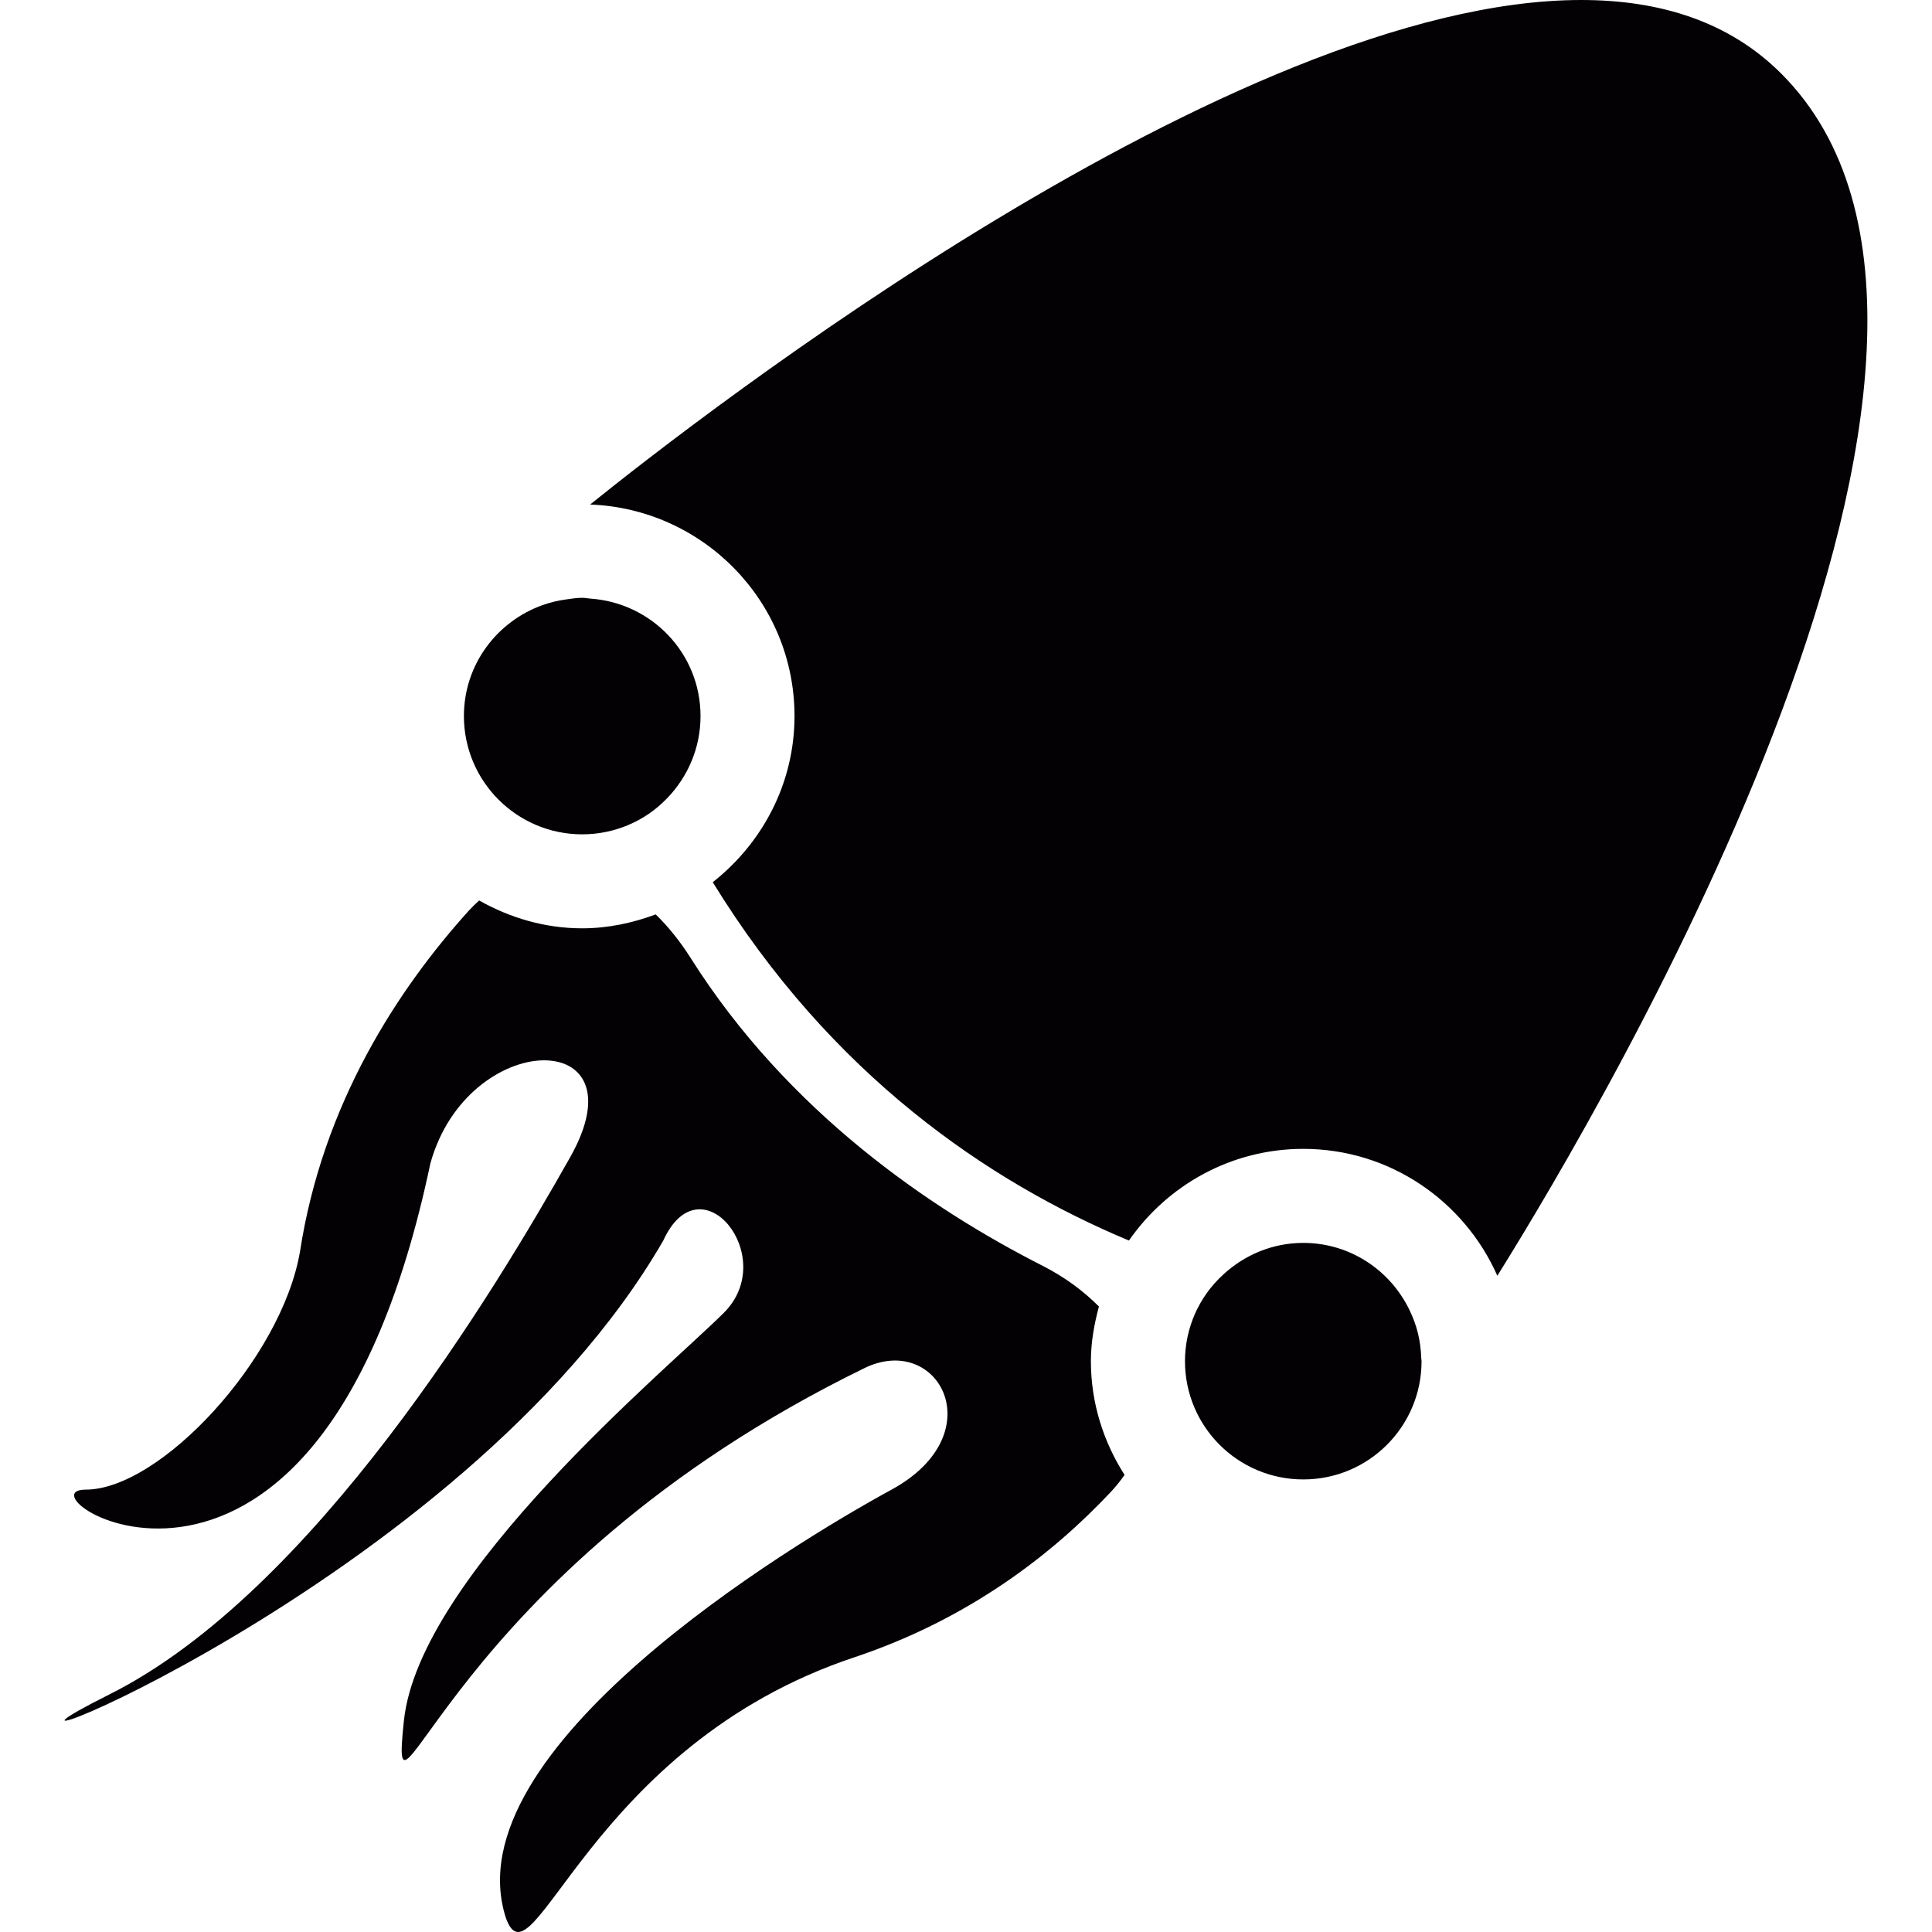
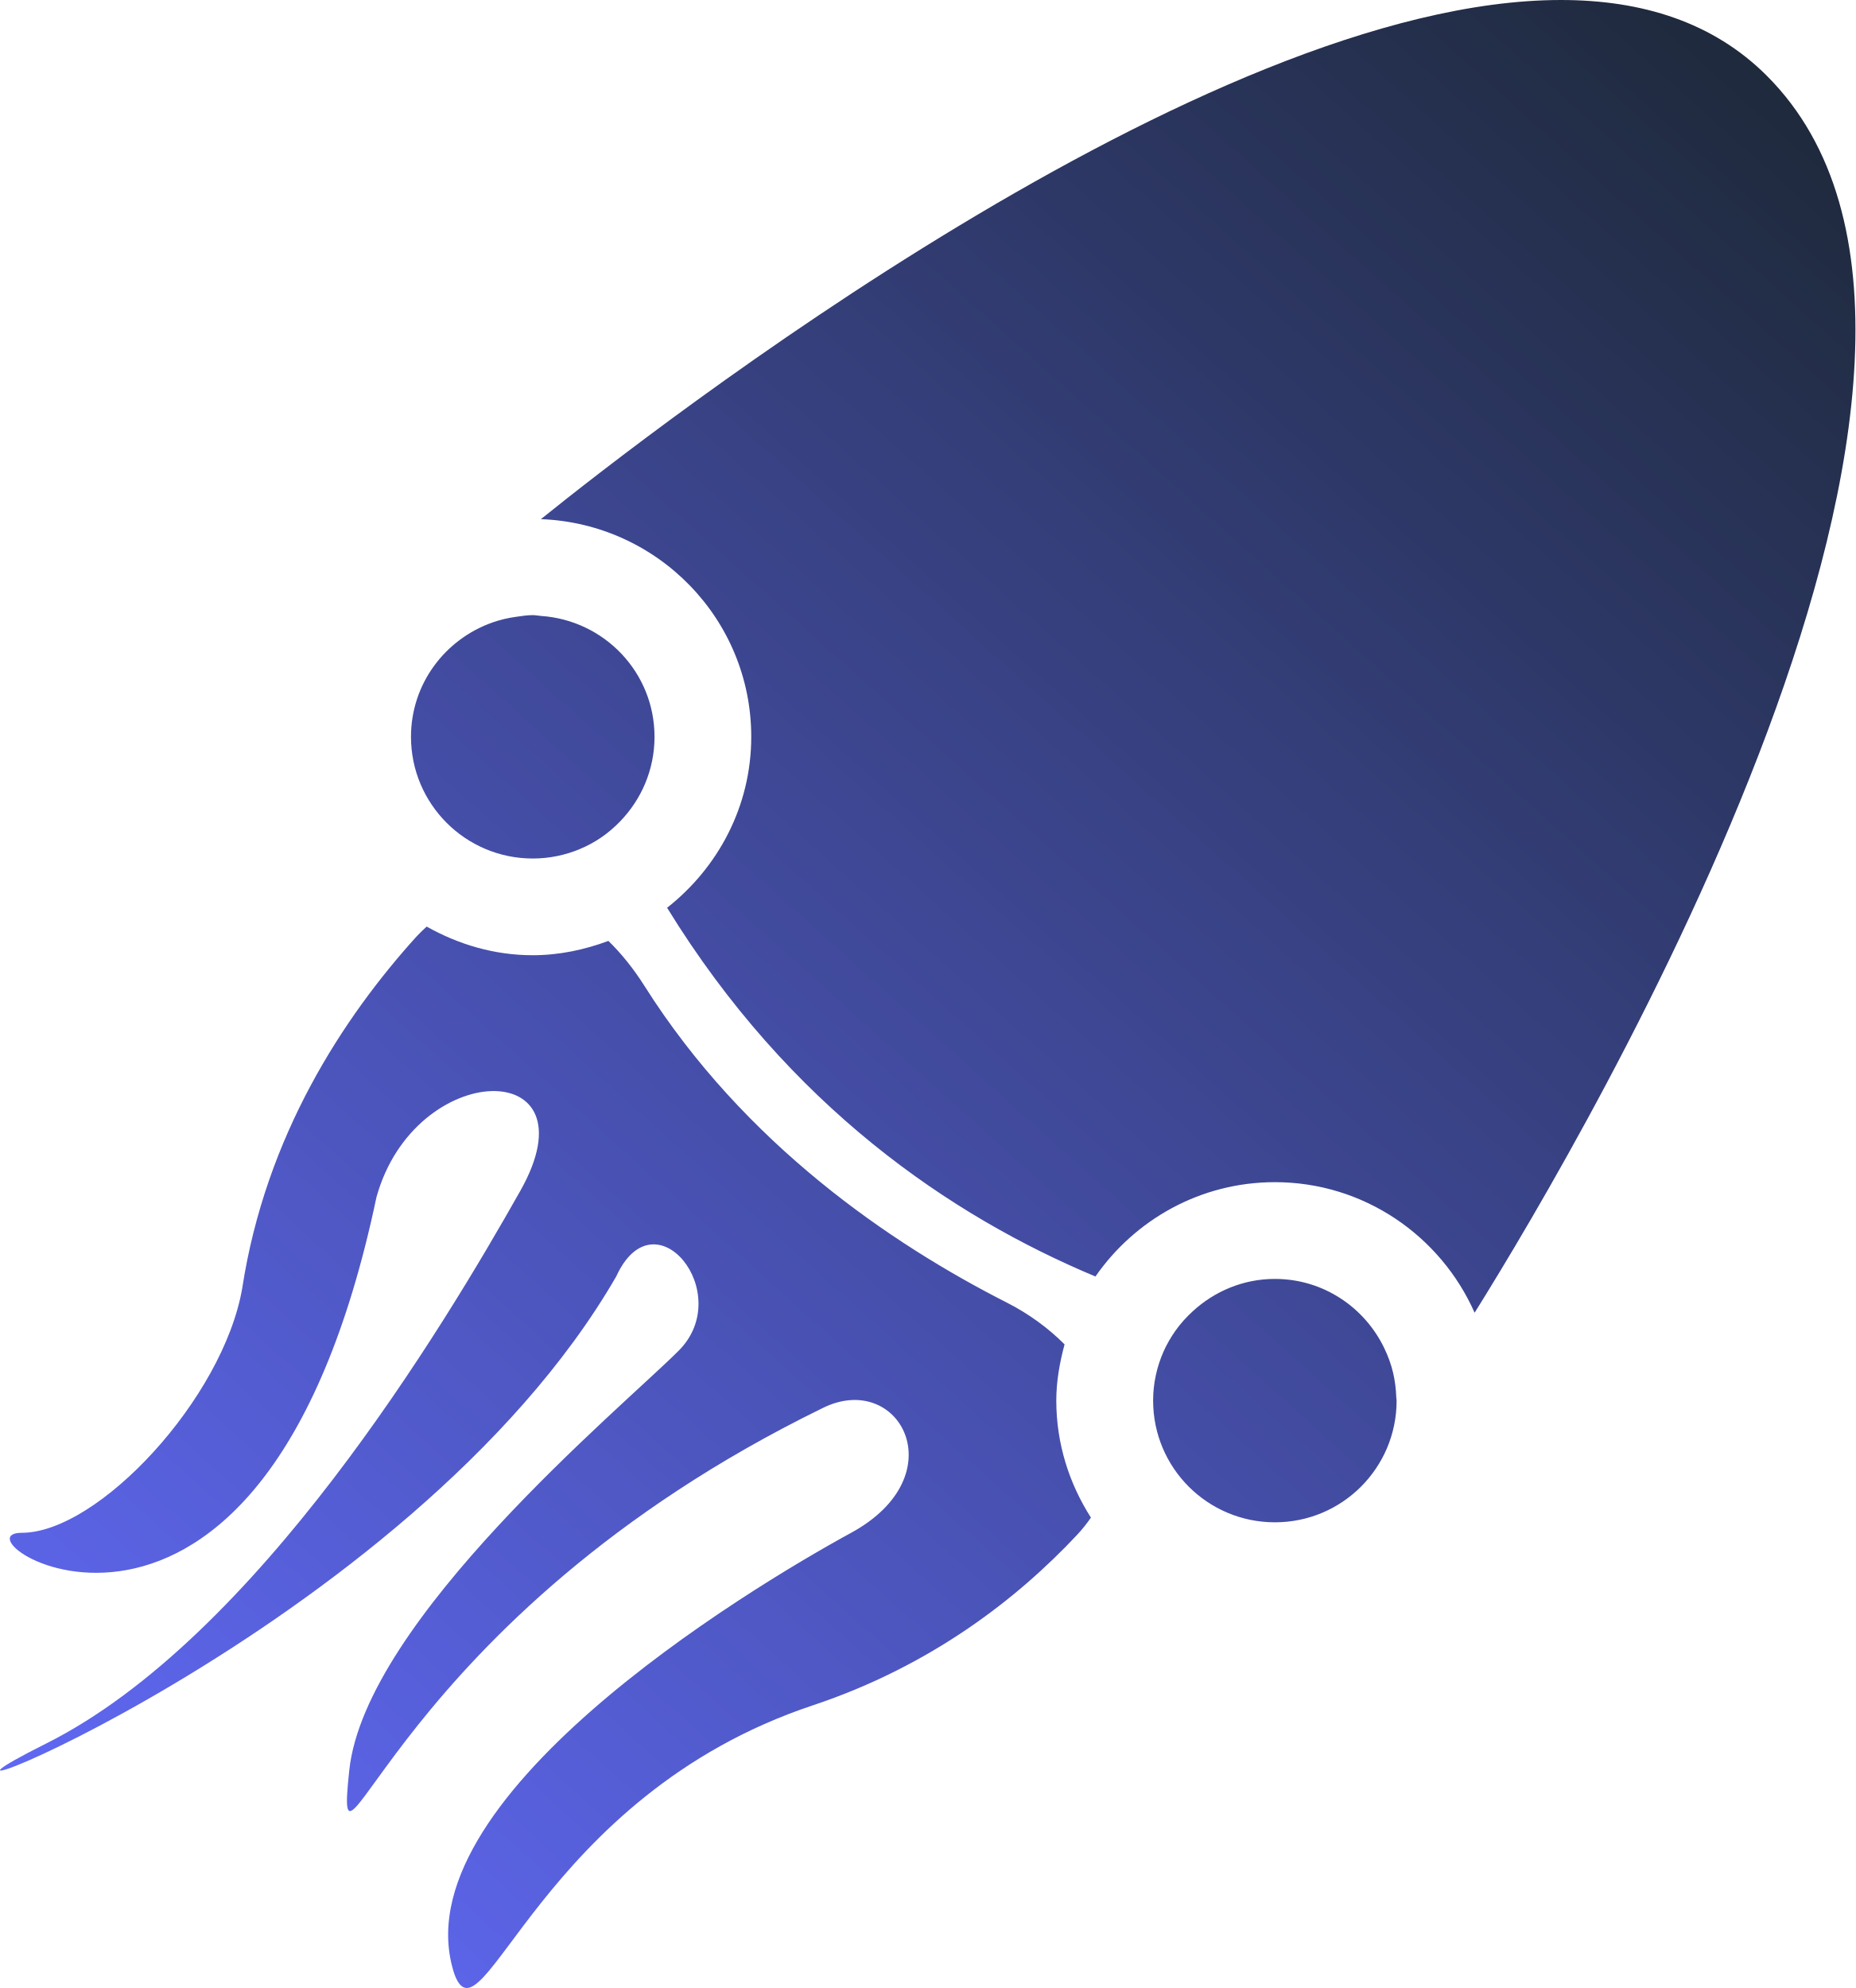
- <svg xmlns="http://www.w3.org/2000/svg" height="800px" width="800px" version="1.1" id="Capa_1" viewBox="0 0 41.093 41.093" xml:space="preserve">
-   <g>
-     <path style="fill:#030104;" d="M31.848,27.135c-0.701-1.586-2.285-2.699-4.128-2.699c-1.536,0-2.892,0.775-3.708,1.95   c-2.992-1.252-6.331-3.519-8.852-7.622c1.051-0.827,1.739-2.096,1.739-3.534c0-2.432-1.936-4.408-4.347-4.499   C14.863,8.869,26.257,0,33.632,0c1.679,0,3.148,0.459,4.255,1.566C43.653,7.331,34.173,23.41,31.848,27.135z M23.374,27.789   c-0.334-0.335-0.737-0.632-1.196-0.865c-2.392-1.215-5.42-3.275-7.485-6.543c-0.222-0.352-0.474-0.666-0.746-0.932   c-0.49,0.182-1.013,0.296-1.565,0.296c-0.799,0-1.539-0.226-2.191-0.592c-0.072,0.066-0.143,0.133-0.213,0.209   c-1.51,1.67-3.114,4.112-3.599,7.269c-0.396,2.279-2.972,5.053-4.558,5.053c-1.585,0,4.954,4.359,7.332-6.935   c0.793-2.873,4.558-2.938,2.972-0.131c-1.583,2.807-5.447,9.247-9.806,11.426c-4.359,2.18,7.53-2.279,11.79-9.66   c0.793-1.734,2.477,0.352,1.288,1.538c-1.189,1.187-6.478,5.565-6.806,8.676s0.861-3.13,9.778-7.49   c1.585-0.793,2.774,1.387,0.594,2.576s-9.367,5.548-8.201,9.115c0.572,1.585,1.76-3.666,7.408-5.548   c2.45-0.817,4.233-2.211,5.467-3.529c0.107-0.115,0.199-0.232,0.282-0.352c-0.448-0.701-0.716-1.527-0.716-2.419   C23.203,28.547,23.274,28.162,23.374,27.789z M12.384,17.746c0.344,0,0.671-0.07,0.969-0.194c0.156-0.065,0.304-0.145,0.442-0.239   c0.142-0.096,0.272-0.209,0.391-0.331c0.44-0.453,0.714-1.07,0.714-1.751c0-1.331-1.036-2.409-2.344-2.499   c-0.058-0.004-0.113-0.017-0.172-0.017c-0.118,0-0.232,0.019-0.346,0.035c-0.169,0.023-0.331,0.062-0.488,0.117   c-0.978,0.345-1.683,1.268-1.683,2.364C9.868,16.619,10.994,17.746,12.384,17.746z M30.164,28.378   c-0.042-0.18-0.106-0.351-0.184-0.513c-0.406-0.843-1.261-1.429-2.26-1.429c-0.656,0-1.248,0.257-1.696,0.668   c-0.132,0.121-0.252,0.253-0.356,0.399c-0.098,0.139-0.184,0.287-0.253,0.444c-0.134,0.308-0.211,0.647-0.211,1.004   c0,1.39,1.126,2.516,2.516,2.516c1.39,0.001,2.516-1.125,2.516-2.515c0-0.023-0.006-0.045-0.007-0.068   C30.224,28.71,30.202,28.542,30.164,28.378z" />
-   </g>
+ <svg xmlns="http://www.w3.org/2000/svg" width="924" height="990" viewBox="0 0 924 990" fill="none">
+   <path d="M734.338 653.727C717.446 615.518 679.276 588.704 634.866 588.704C597.853 588.704 565.178 607.375 545.515 635.683C473.417 605.52 392.957 550.904 332.209 452.056C357.535 432.132 374.114 401.56 374.114 366.916C374.114 308.325 327.462 260.72 269.365 258.528C325.053 213.669 599.612 0 777.326 0C817.785 0 853.183 11.058 879.858 37.728C1018.8 176.616 790.363 563.986 734.338 653.727ZM530.141 669.483C522.093 661.413 512.381 654.258 501.321 648.644C443.681 619.373 370.716 569.744 320.956 491.012C315.607 482.532 309.534 474.967 302.98 468.559C291.172 472.944 278.57 475.69 265.268 475.69C246.015 475.69 228.183 470.245 212.472 461.428C210.737 463.018 209.026 464.632 207.339 466.463C170.953 506.696 132.302 565.528 120.615 641.585C111.073 696.49 48.999 763.321 10.781 763.321C-27.412 763.321 130.157 868.336 187.46 596.245C206.568 527.029 297.293 525.463 259.075 593.089C220.93 660.714 127.82 815.864 22.782 868.36C-82.256 920.88 204.231 813.455 306.884 635.635C325.992 593.86 366.571 644.115 337.92 672.688C309.269 701.284 181.821 806.758 173.917 881.707C166.013 956.656 194.665 806.3 409.536 701.26C447.73 682.156 476.381 734.676 423.85 763.321C371.318 791.966 198.134 896.981 226.231 982.916C240.015 1021.1 268.642 894.596 404.741 849.255C463.778 829.573 506.743 795.989 536.478 764.236C539.057 761.465 541.274 758.647 543.274 755.756C532.478 738.867 526.02 718.968 526.02 697.478C526.02 687.745 527.731 678.47 530.141 669.483ZM265.316 427.531C273.606 427.531 281.485 425.844 288.666 422.857C292.425 421.291 295.992 419.364 299.317 417.099C302.739 414.786 305.871 412.064 308.739 409.125C319.342 398.211 325.944 383.347 325.944 366.94C325.944 334.874 300.98 308.903 269.461 306.735C268.064 306.639 266.738 306.326 265.316 306.326C262.473 306.326 259.726 306.783 256.979 307.169C252.907 307.723 249.003 308.662 245.22 309.988C221.653 318.299 204.665 340.536 204.665 366.94C204.689 400.379 231.822 427.531 265.316 427.531ZM693.758 683.673C692.746 679.337 691.204 675.217 689.325 671.314C679.541 651.005 658.938 636.887 634.866 636.887C619.058 636.887 604.793 643.079 593.997 652.981C590.817 655.896 587.925 659.076 585.419 662.593C583.057 665.942 580.985 669.508 579.323 673.29C576.094 680.71 574.238 688.877 574.238 697.478C574.238 730.965 601.371 758.093 634.866 758.093C668.36 758.117 695.493 730.989 695.493 697.502C695.493 696.948 695.349 696.418 695.325 695.864C695.204 691.672 694.674 687.624 693.758 683.673Z" fill="url(#paint0_linear_4_7)" />
+   <defs>
+     <linearGradient id="paint0_linear_4_7" x1="874.183" y1="16.087" x2="0.529" y2="990.186" gradientUnits="userSpaceOnUse">
+       <stop stop-color="#1E293B" />
+       <stop offset="1" stop-color="#646CFF" />
+     </linearGradient>
+   </defs>
</svg>
